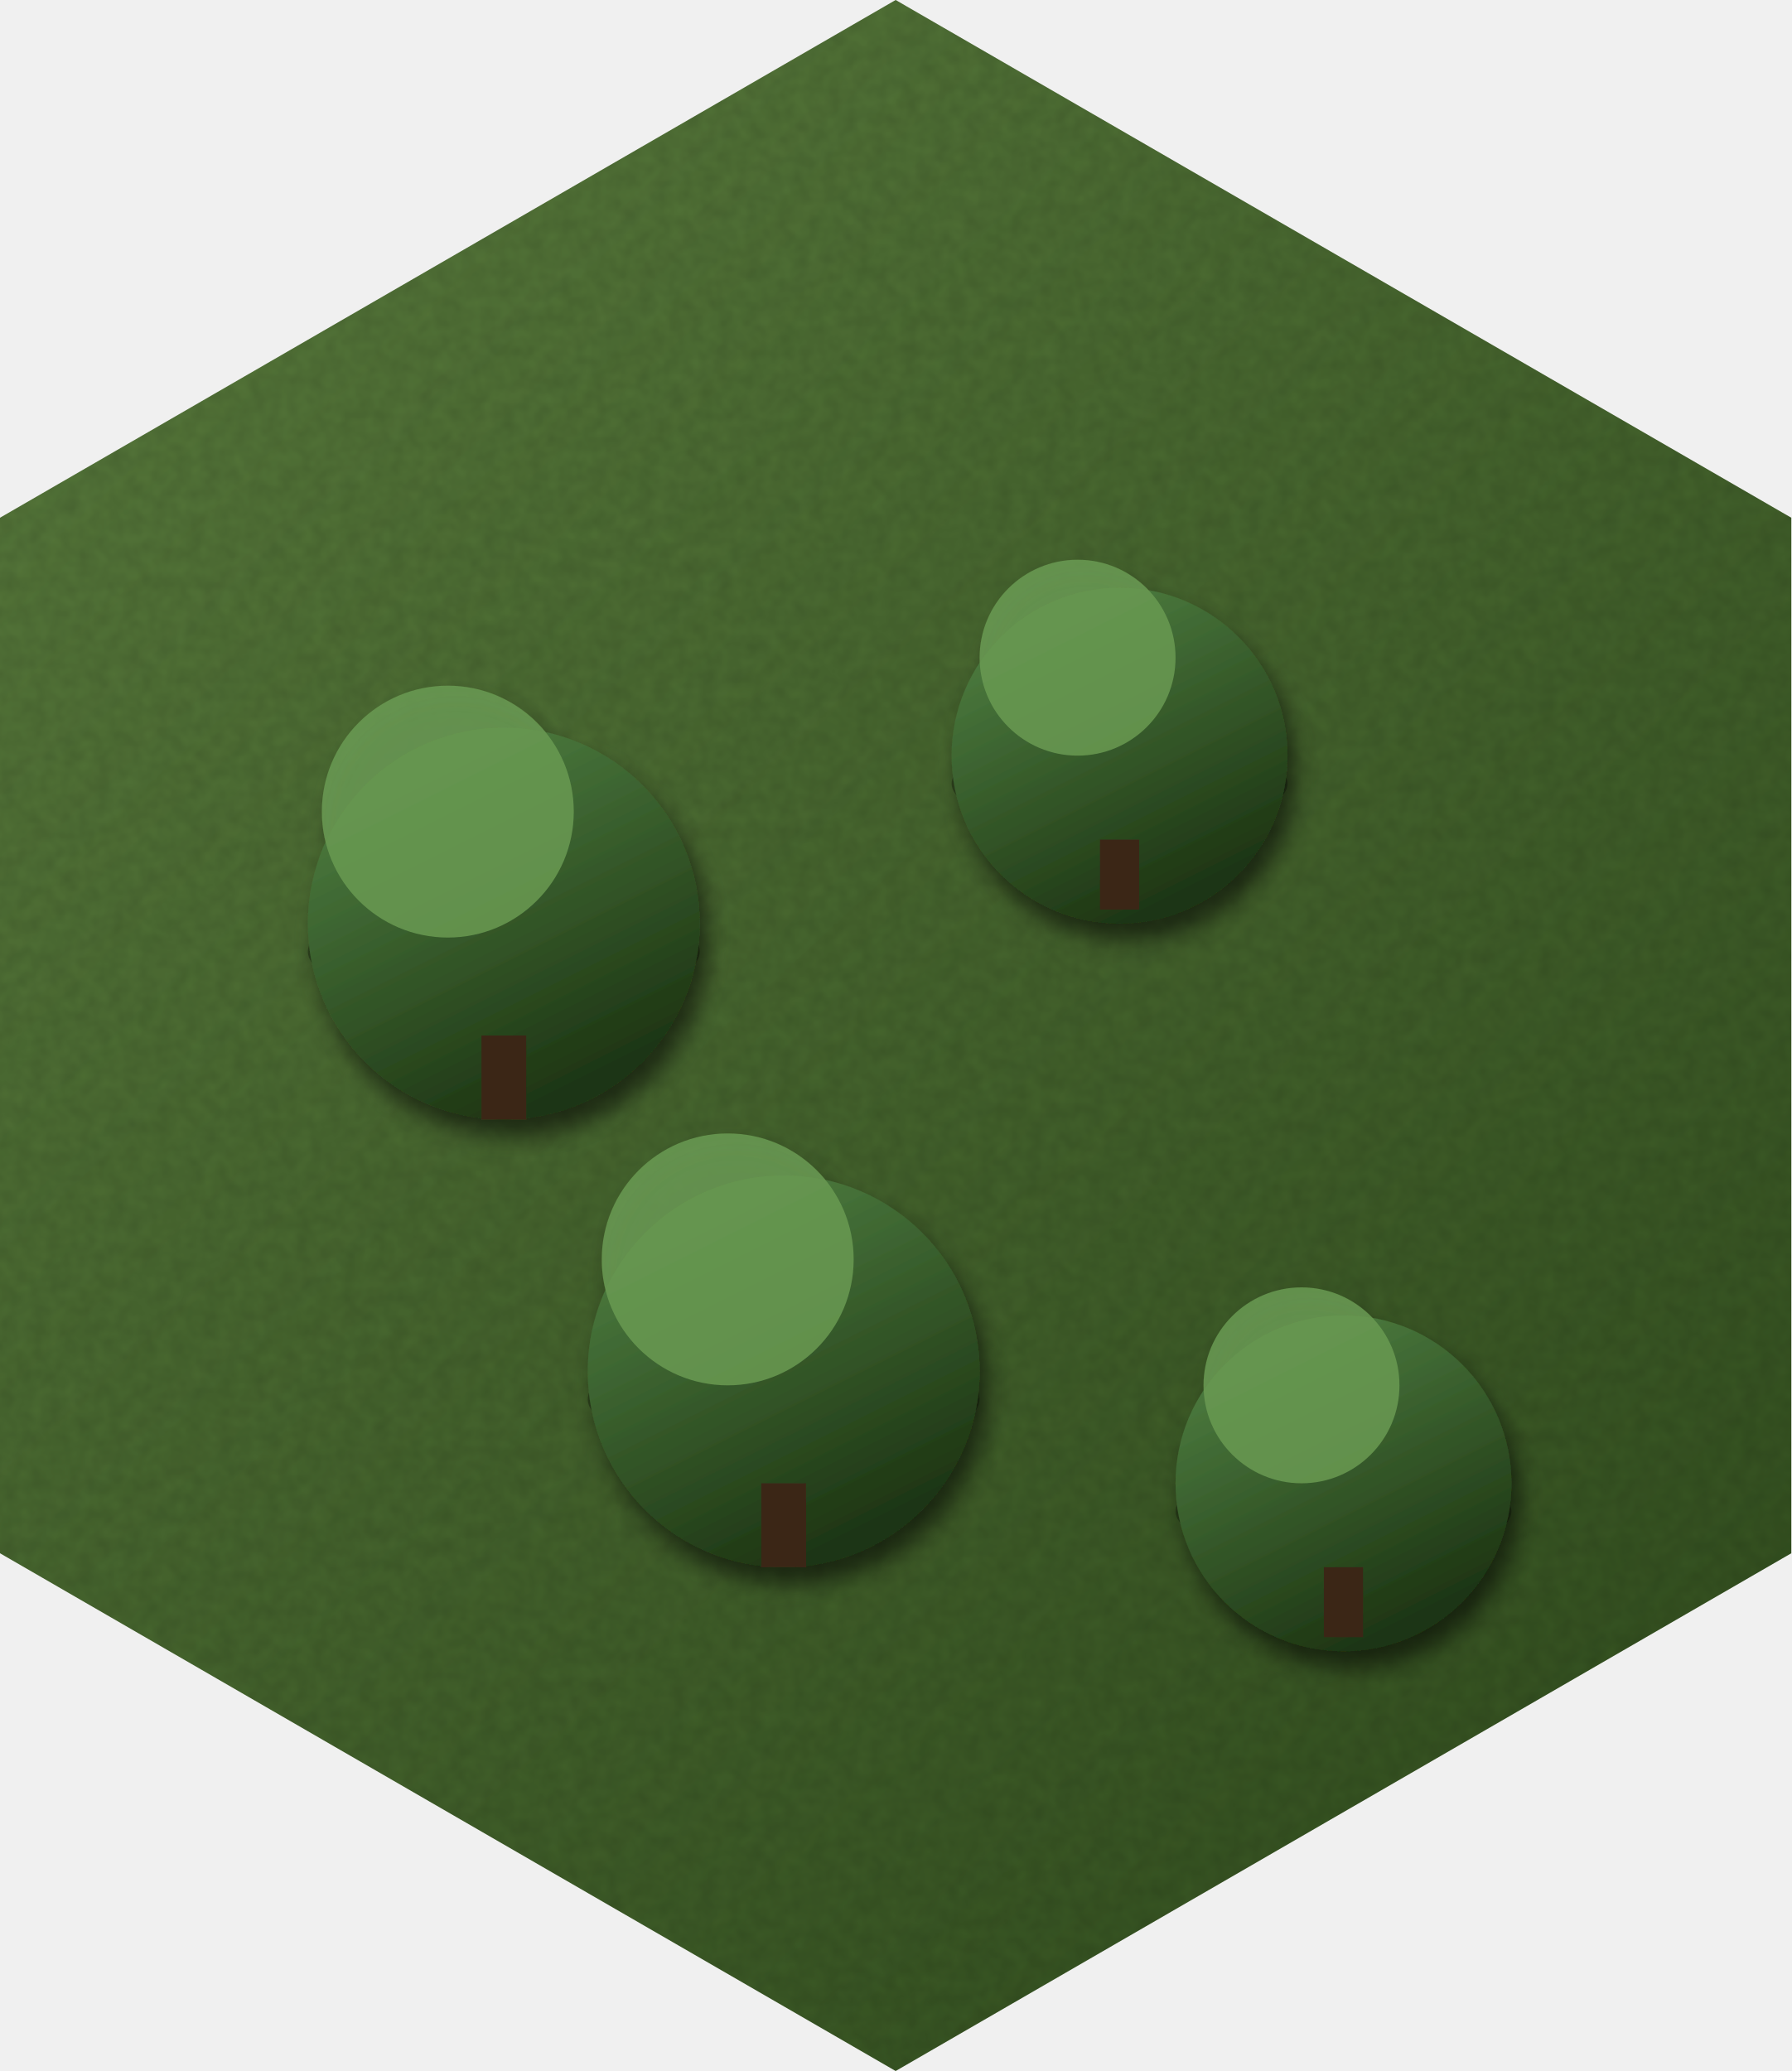
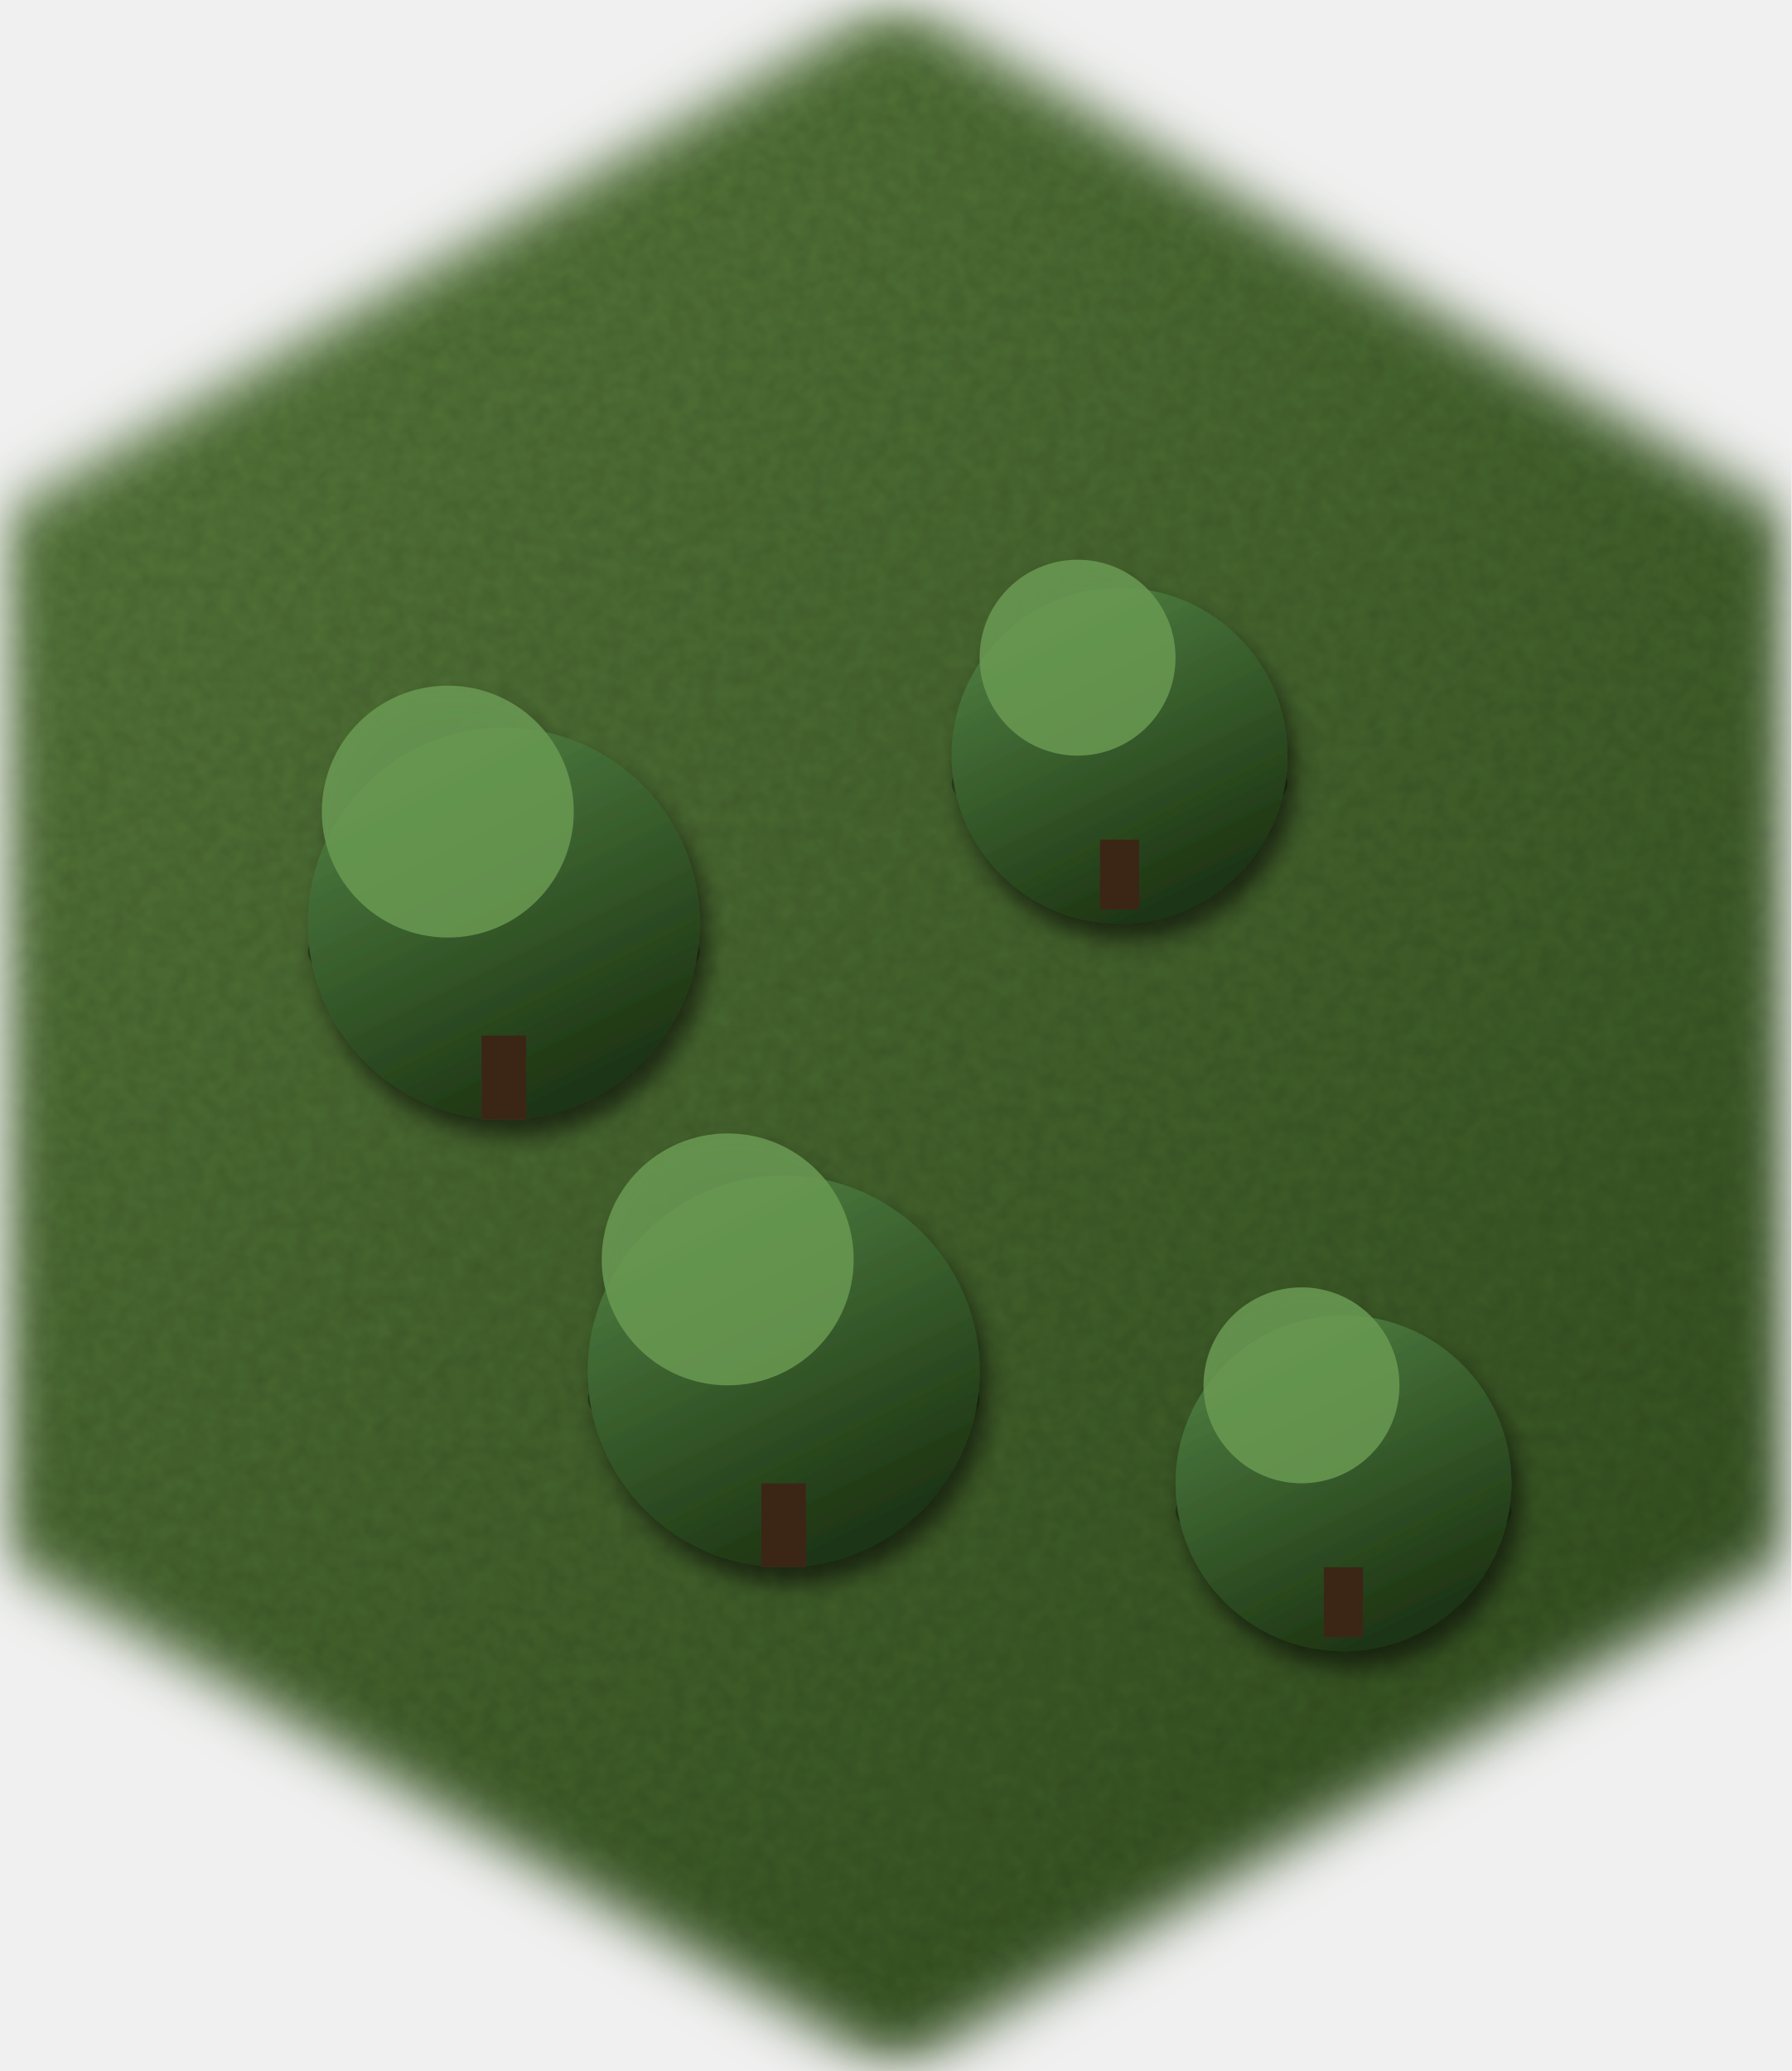
<svg xmlns="http://www.w3.org/2000/svg" viewBox="0 0 128 148" preserveAspectRatio="xMidYMid meet">
  <defs>
    <clipPath id="hex">
      <polygon points="64,0 128,37 128,111 64,148 0,111 0,37" />
    </clipPath>
+     <mask id="softhex">
+       <polygon points="64,0 128,37 128,111 64,148 0,111 0,37" fill="white" filter="url(#hexblur)" />
+     </mask>
+     <filter id="hexblur" x="-10%" y="-10%" width="120%" height="120%">
+       <feGaussianBlur stdDeviation="2" />
+     </filter>
    <linearGradient id="lg-base" x1="0" y1="0" x2="0.8" y2="1">
      <stop offset="0" stop-color="#5b7d3e" />
      <stop offset="1" stop-color="#33501f" />
    </linearGradient>
    <linearGradient id="lg-tree" x1="0" y1="0" x2="0.5" y2="1">
      <stop offset="0" stop-color="#558947" />
      <stop offset="1" stop-color="#1e3614" />
    </linearGradient>
    <filter id="nz" x="0" y="0" width="1" height="1">
      <feTurbulence type="fractalNoise" baseFrequency="0.9" numOctaves="2" seed="17" />
      <feColorMatrix values="0 0 0 0 0  0 0 0 0 0  0 0 0 0 0  0 0 0 0.25 0" />
      <feComposite in2="SourceGraphic" operator="in" />
    </filter>
    <filter id="ds" x="-30%" y="-30%" width="160%" height="160%">
      <feGaussianBlur in="SourceAlpha" stdDeviation="0.8" />
      <feOffset dx="0.6" dy="1.2" />
      <feComponentTransfer>
        <feFuncA type="linear" slope="0.55" />
      </feComponentTransfer>
      <feMerge>
        <feMergeNode />
        <feMergeNode in="SourceGraphic" />
      </feMerge>
    </filter>
  </defs>
-   <g clip-path="url(#hex)">
+   <g mask="url(#softhex)">
    <rect x="0" y="0" width="128" height="148" fill="url(#lg-base)" />
    <rect x="0" y="0" width="128" height="148" fill="#1d2a10" filter="url(#nz)" opacity="0.6" />
    <g fill="#1a2510" opacity="0.5">
      <ellipse cx="36" cy="68" rx="14" ry="4" />
      <ellipse cx="80" cy="56" rx="12" ry="3.5" />
      <ellipse cx="56" cy="100" rx="14" ry="4" />
      <ellipse cx="96" cy="108" rx="12" ry="3.5" />
    </g>
    <g filter="url(#ds)">
      <g transform="translate(36,52)">
        <ellipse cx="0" cy="14" rx="14" ry="14" fill="url(#lg-tree)" />
        <ellipse cx="-4" cy="6" rx="9" ry="9" fill="#6a9a52" opacity="0.85" />
        <rect x="-1.6" y="22" width="3.2" height="6" fill="#3a2818" />
      </g>
      <g transform="translate(80,42)">
        <ellipse cx="0" cy="12" rx="12" ry="12" fill="url(#lg-tree)" />
        <ellipse cx="-3" cy="5" rx="7" ry="7" fill="#6a9a52" opacity="0.85" />
        <rect x="-1.4" y="18" width="2.8" height="5" fill="#3a2818" />
      </g>
      <g transform="translate(56,84)">
        <ellipse cx="0" cy="14" rx="14" ry="14" fill="url(#lg-tree)" />
        <ellipse cx="-4" cy="6" rx="9" ry="9" fill="#6a9a52" opacity="0.85" />
        <rect x="-1.6" y="22" width="3.2" height="6" fill="#3a2818" />
      </g>
      <g transform="translate(96,94)">
        <ellipse cx="0" cy="12" rx="12" ry="12" fill="url(#lg-tree)" />
        <ellipse cx="-3" cy="5" rx="7" ry="7" fill="#6a9a52" opacity="0.85" />
        <rect x="-1.4" y="18" width="2.8" height="5" fill="#3a2818" />
      </g>
    </g>
  </g>
</svg>
